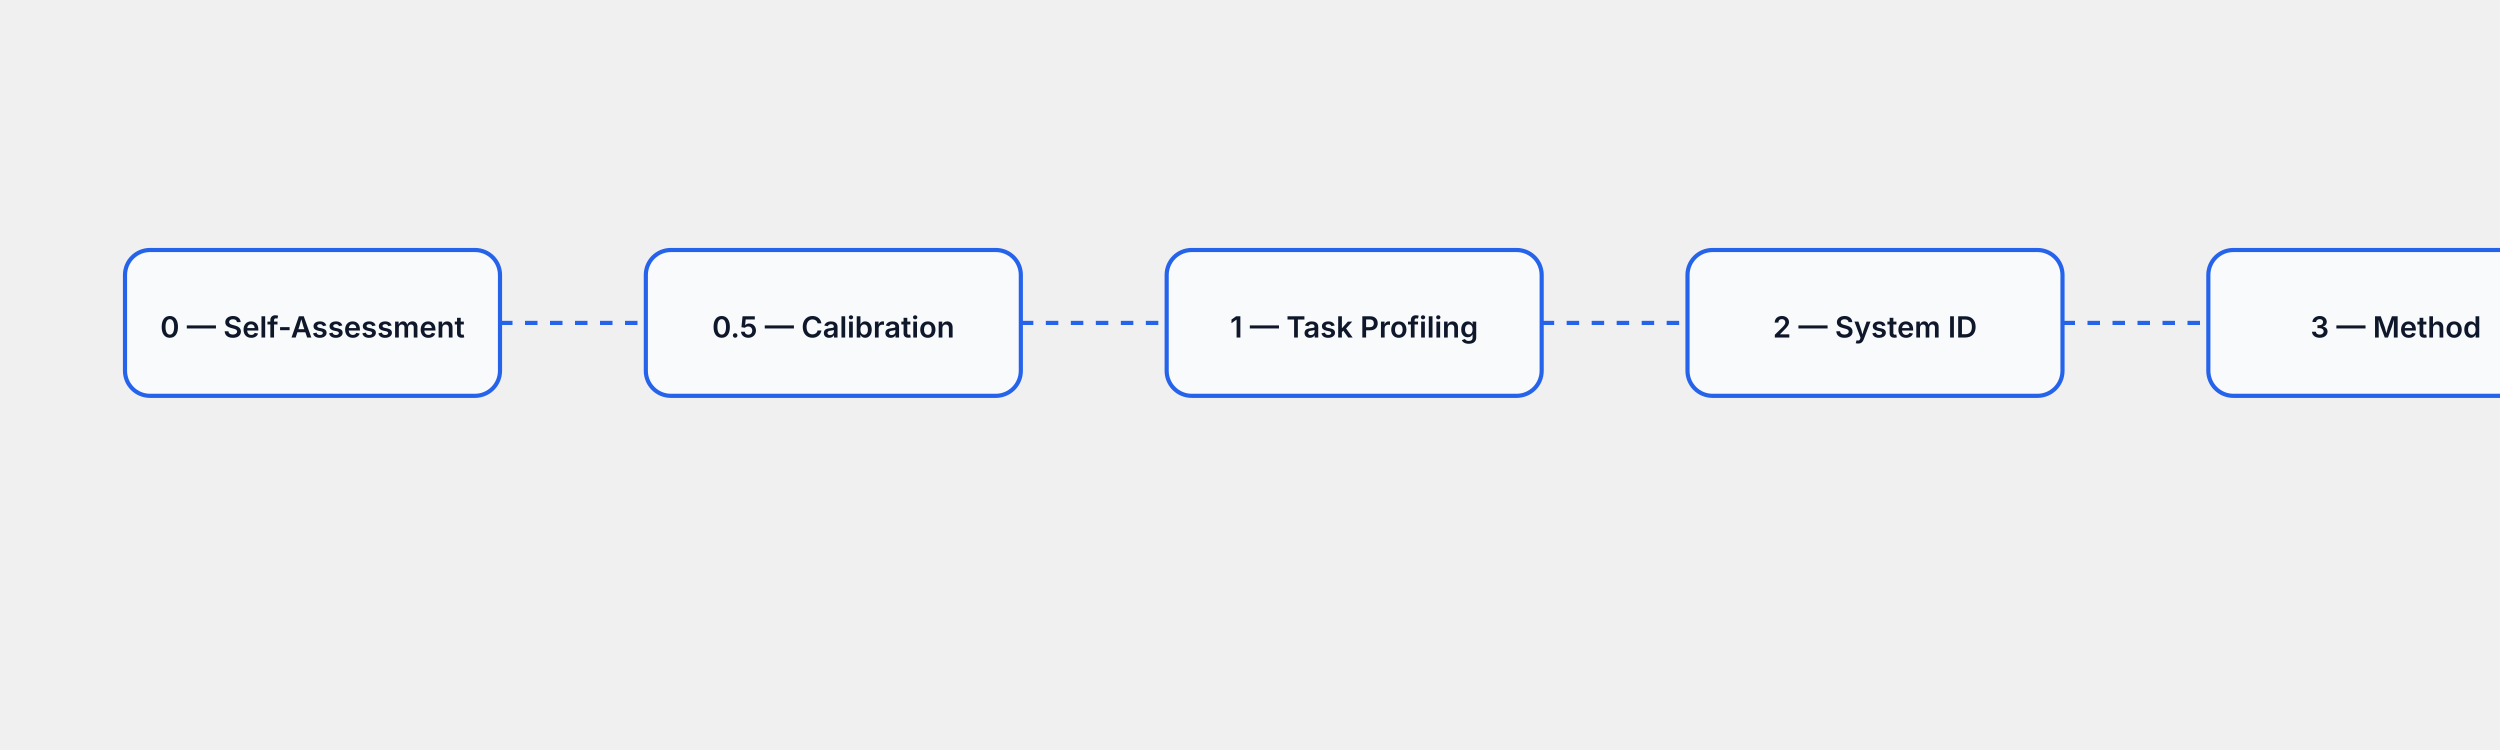
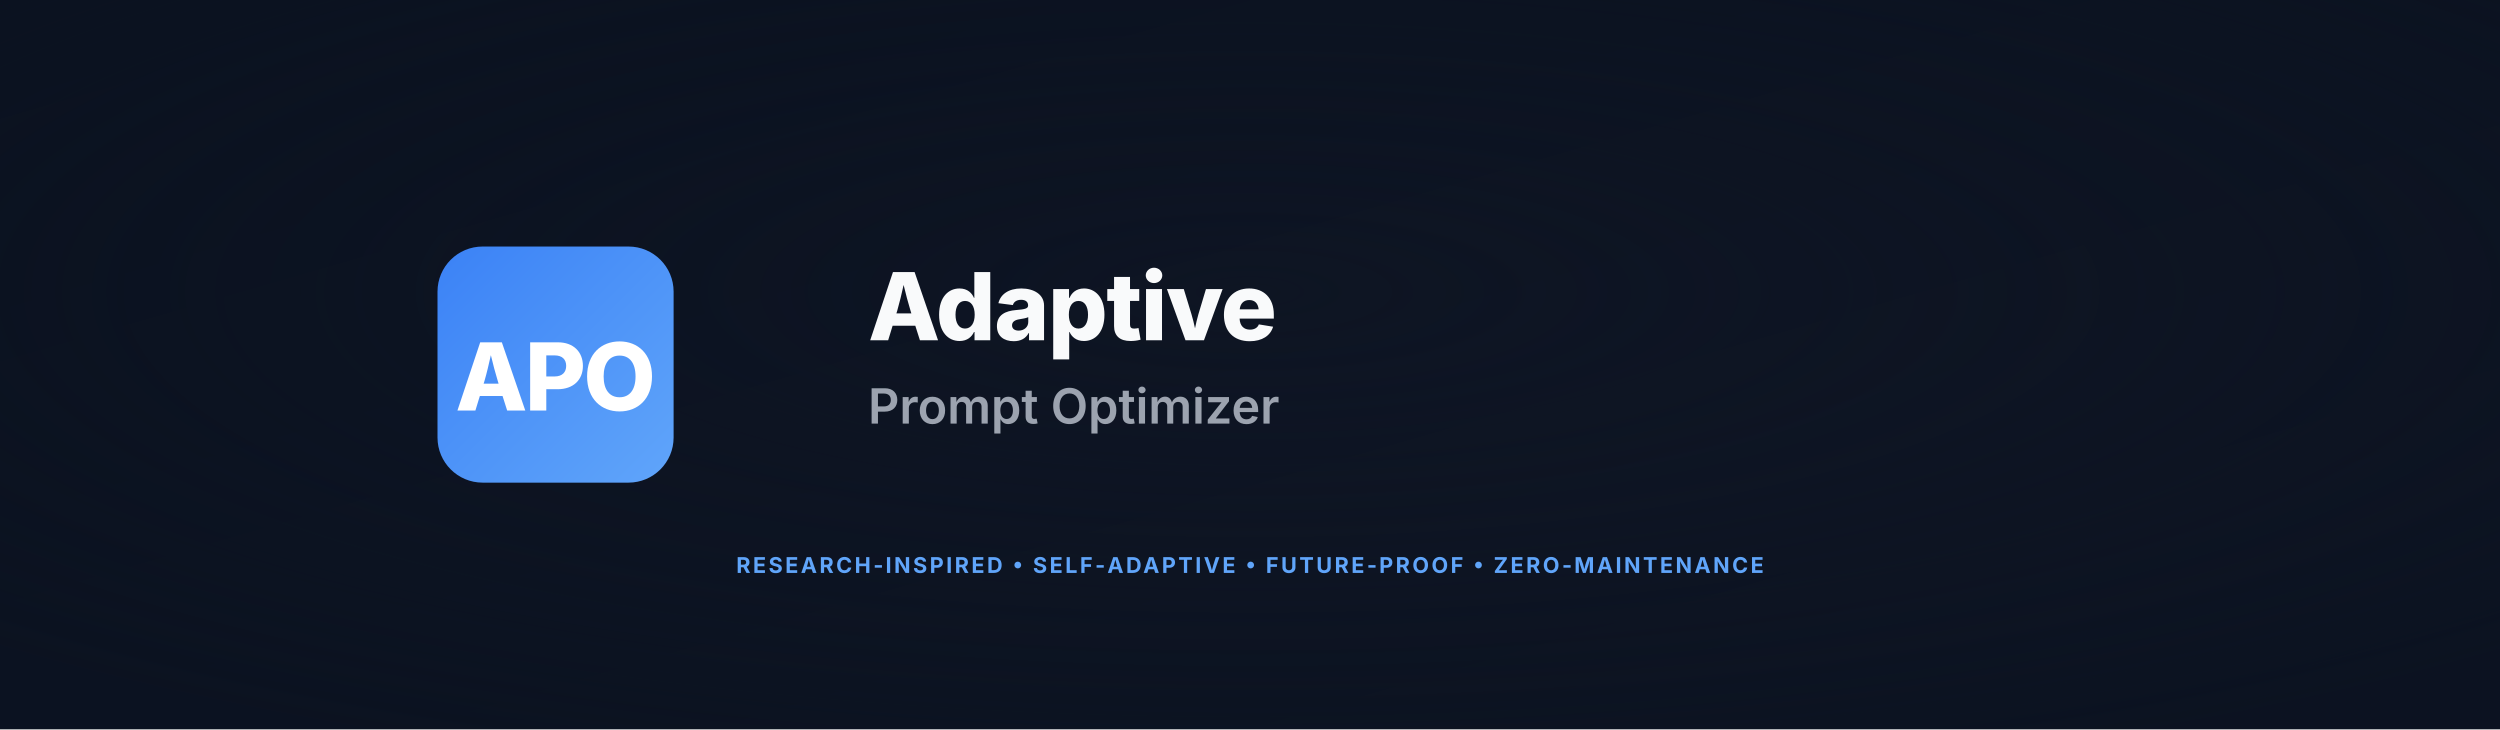
- <svg xmlns="http://www.w3.org/2000/svg" width="1200" height="360" viewBox="0 0 1200 360" fill="none">
-   <style>
-     .t{font:600 14px Inter, system-ui, -apple-system, Segoe UI, Roboto, Helvetica, Arial, sans-serif; fill:#0f172a}
-     .box{fill:#F8FAFC; stroke:#2563EB; stroke-width:2}
-     .arrow{stroke:#2563EB; stroke-width:2; stroke-dasharray:6 6}
-   </style>
-   <g transform="translate(60,120)">
-     <rect class="box" x="0" y="0" rx="12" width="180" height="70" />
-     <text class="t" x="90" y="42" text-anchor="middle">0 — Self‑Assessment</text>
-     <line class="arrow" x1="180" y1="35" x2="250" y2="35" />
-     <rect class="box" x="250" y="0" rx="12" width="180" height="70" />
-     <text class="t" x="340" y="42" text-anchor="middle">0.5 — Calibration</text>
-     <line class="arrow" x1="430" y1="35" x2="500" y2="35" />
-     <rect class="box" x="500" y="0" rx="12" width="180" height="70" />
-     <text class="t" x="590" y="42" text-anchor="middle">1 — Task Profiling</text>
-     <line class="arrow" x1="680" y1="35" x2="750" y2="35" />
-     <rect class="box" x="750" y="0" rx="12" width="180" height="70" />
-     <text class="t" x="840" y="42" text-anchor="middle">2 — System ID</text>
-     <line class="arrow" x1="930" y1="35" x2="1000" y2="35" />
-     <rect class="box" x="1000" y="0" rx="12" width="180" height="70" />
-     <text class="t" x="1090" y="42" text-anchor="middle">3 — Method</text>
-     <line class="arrow" x1="1180" y1="35" x2="1250" y2="35" />
-     <rect class="box" x="1250" y="0" rx="12" width="180" height="70" />
-     <text class="t" x="1340" y="42" text-anchor="middle">4 — Assembly</text>
+ <svg xmlns="http://www.w3.org/2000/svg" width="1440" height="420" viewBox="0 0 1440 420" fill="none">
+   <defs>
+     <linearGradient id="bg" x1="0" y1="0" x2="1" y2="1">
+       <stop offset="0" stop-color="#0b1220" />
+       <stop offset="1" stop-color="#111827" />
+     </linearGradient>
+     <radialGradient id="vignette" cx="50%" cy="40%" r="70%">
+       <stop offset="0%" stop-color="#0b1220" stop-opacity="0" />
+       <stop offset="100%" stop-color="#0b1220" stop-opacity="0.9" />
+     </radialGradient>
+     <linearGradient id="tile" x1="0" y1="0" x2="1" y2="1">
+       <stop offset="0" stop-color="#3b82f6" />
+       <stop offset="1" stop-color="#60a5fa" />
+     </linearGradient>
+   </defs>
+   <rect width="1440" height="420" fill="url(#bg)" />
+   <rect width="1440" height="420" fill="url(#vignette)" />
+   <g transform="translate(720,210)">
+     <g transform="translate(-400,0)">
+       <rect x="-68" y="-68" width="136" height="136" rx="26" fill="url(#tile)" />
+       <text x="0" y="6" text-anchor="middle" dominant-baseline="middle" font-family="Inter, system-ui, -apple-system, Segoe UI, Roboto, Helvetica, Arial, sans-serif" font-weight="800" font-size="54" letter-spacing="-1.5" fill="#fff">APO</text>
+     </g>
+     <g transform="translate(-220,0)">
+       <text x="0" y="-14" font-family="Inter, system-ui, -apple-system, Segoe UI, Roboto, Helvetica, Arial, sans-serif" font-weight="800" font-size="54" letter-spacing="-0.8" fill="#F9FAFB">Adaptive</text>
+       <text x="0" y="34" font-family="Inter, system-ui, -apple-system, Segoe UI, Roboto, Helvetica, Arial, sans-serif" font-weight="600" font-size="28" fill="#9CA3AF">Prompt Optimizer</text>
+     </g>
+     <text x="0" y="120" text-anchor="middle" font-family="Inter, system-ui, -apple-system, Segoe UI, Roboto, Helvetica, Arial, sans-serif" font-size="12.5" font-weight="700" letter-spacing="1.4" fill="#60A5FA">
+       RESEARCH‑INSPIRED • SELF‑ADAPTIVE • FUTURE‑PROOF • ZERO‑MAINTENANCE
+     </text>
  </g>
</svg>
